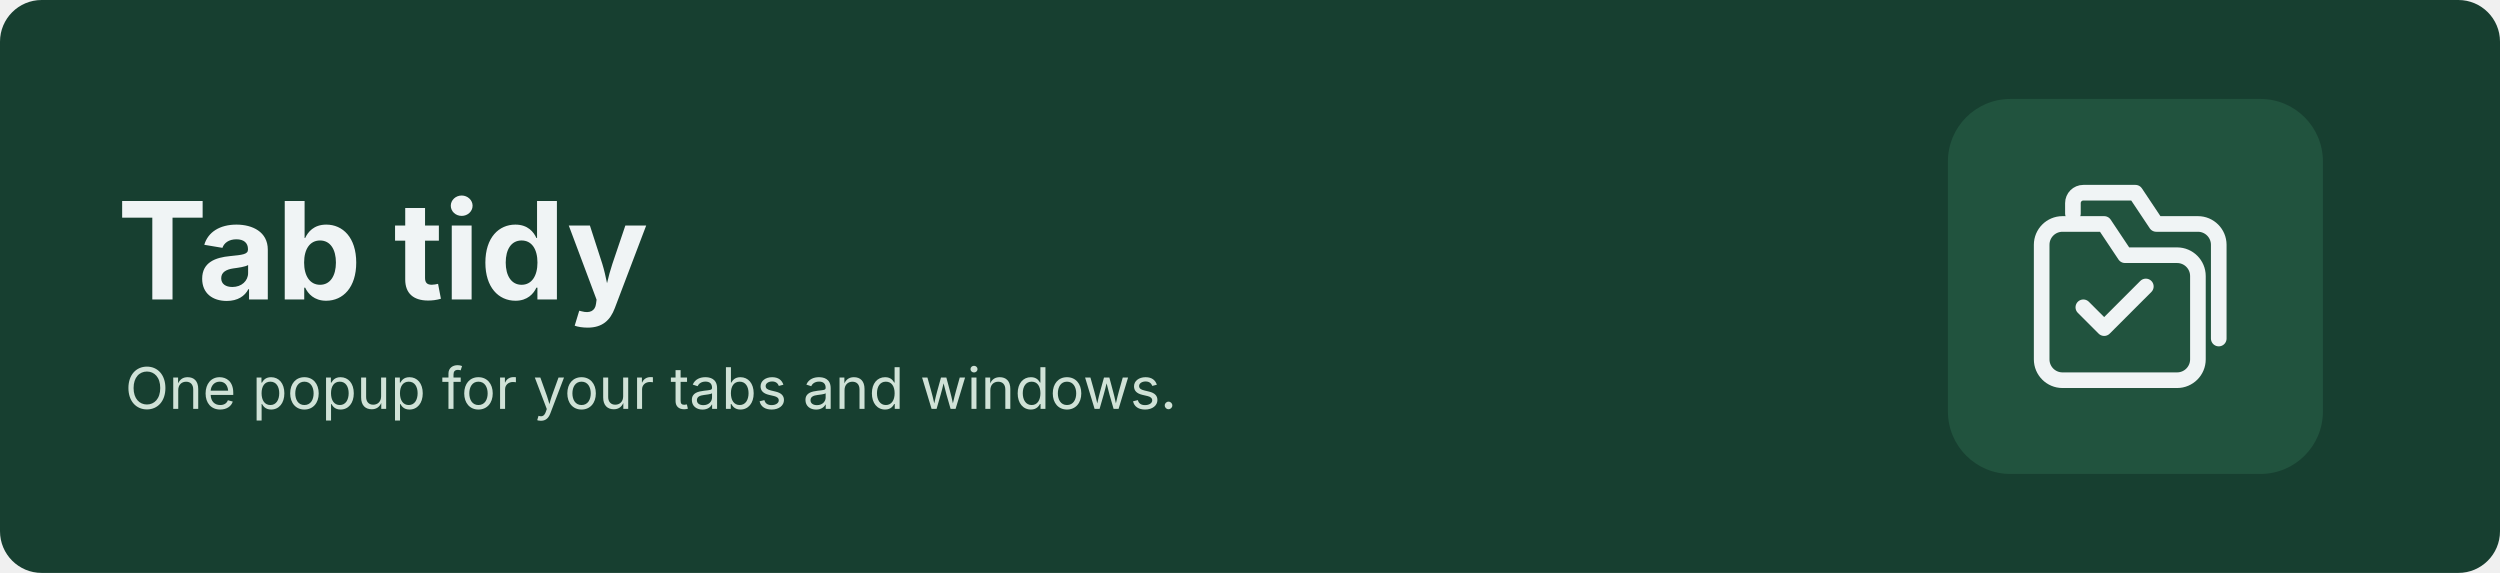
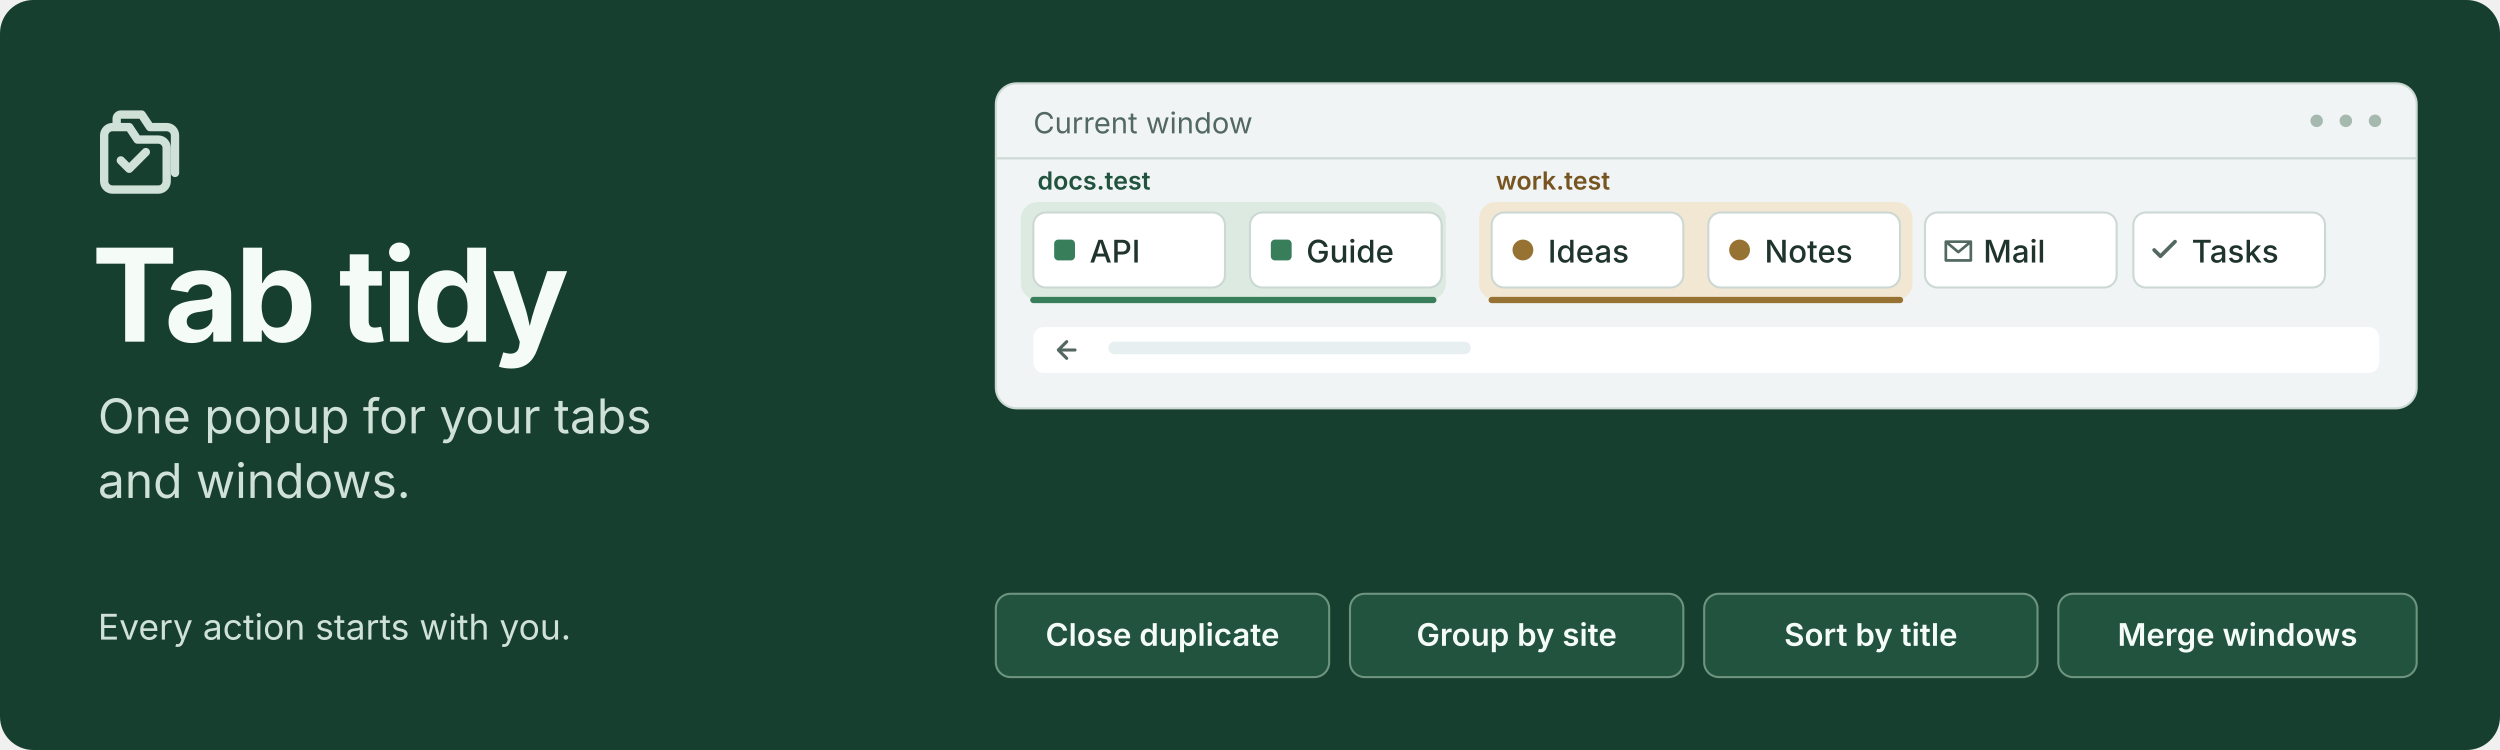
- <svg xmlns="http://www.w3.org/2000/svg" viewBox="0 0 960 220" role="img" aria-labelledby="title description">
-   <rect width="960" height="220" rx="16" fill="#173f30" />
-   <g font-family="-apple-system, BlinkMacSystemFont, 'Segoe UI', system-ui, sans-serif">
-     <text x="45" y="115" fill="#f0f4f5" font-size="52" font-weight="650">Tab tidy</text>
-     <text x="48" y="157" fill="#d0e2d7" font-size="22">One popup for your tabs and windows.</text>
-   </g>
-   <rect x="748" y="38" width="144" height="144" rx="24" fill="#21533e" />
-   <g transform="translate(772 62) scale(4)" fill="none" stroke="#f0f4f5" stroke-width="1.5" stroke-linecap="round" stroke-linejoin="round">
+ <svg xmlns="http://www.w3.org/2000/svg" width="1200" height="360" viewBox="0 0 1200 360" role="img" aria-labelledby="title description">
+   <style>
+     text { font-family: -apple-system, BlinkMacSystemFont, 'Segoe UI', system-ui, sans-serif; }
+     .ink { fill: #20342e; }
+     .muted { fill: #526861; }
+     .small { font-size: 14px; }
+     .tab-label { font-size: 15px; font-weight: 550; fill: #20342e; }
+     .command-label { font-size: 15px; font-weight: 600; fill: #f5fcf7; }
+     .motion { animation-duration: 12s; animation-iteration-count: infinite; animation-timing-function: cubic-bezier(.16, 1, .3, 1); }
+     .demonstration { animation-name: scene-cycle; }
+     .tab-guide { transform: translate(104px, 0); animation-name: guide-position; }
+     .tab-notes { transform: translate(220px, 0); animation-name: notes-position; }
+     .tab-api { transform: translate(-312px, 0); animation-name: api-position; }
+     .tab-ideas { transform: translate(-196px, 0); animation-name: ideas-position; }
+     .tab-duplicate { opacity: 0; animation-name: duplicate-close; }
+     .site-groups { animation-name: group-reveal; }
+     .source-window { opacity: 0; animation-name: source-close; }
+     .tab-mail { transform: translate(-8px, -126px); animation-name: mail-transfer; }
+     .tab-tasks { transform: translate(-10px, -126px); animation-name: tasks-transfer; }
+     .transfer-path { opacity: 0; stroke-dasharray: 164; stroke-dashoffset: 164; animation-name: transfer-path; }
+     .cursor { opacity: 0; animation-name: cursor-route; animation-timing-function: ease-in-out; }
+     .press { opacity: 0; fill: #d0e2d7; }
+     .press-close { animation-name: press-close; }
+     .press-group { animation-name: press-group; }
+     .press-sort { animation-name: press-sort; }
+     .press-merge { animation-name: press-merge; }
+     .compact-copy, .mobile-commands { display: none; }
+     @keyframes scene-cycle { 0%, 100% { opacity: 0; } 3%, 94% { opacity: 1; } 98% { opacity: 0; } }
+     @keyframes duplicate-close { 0%, 14% { opacity: 1; transform: translateY(0); } 18%, 100% { opacity: 0; transform: translateY(12px); } }
+     @keyframes guide-position { 0%, 52% { transform: translate(0, 0); } 55% { transform: translate(52px, -12px); } 58%, 100% { transform: translate(104px, 0); } }
+     @keyframes notes-position { 0%, 31% { transform: translate(0, 0); } 37%, 52% { transform: translate(116px, 0); } 55% { transform: translate(168px, -12px); } 58%, 100% { transform: translate(220px, 0); } }
+     @keyframes api-position { 0%, 15% { transform: translate(0, 0); } 20%, 31% { transform: translate(-104px, 0); } 37%, 52% { transform: translate(-208px, 0); } 55% { transform: translate(-260px, 12px); } 58%, 100% { transform: translate(-312px, 0); } }
+     @keyframes ideas-position { 0%, 15% { transform: translate(0, 0); } 20%, 31% { transform: translate(-104px, 0); } 37%, 52% { transform: translate(-92px, 0); } 55% { transform: translate(-144px, 12px); } 58%, 100% { transform: translate(-196px, 0); } }
+     @keyframes group-reveal { 0%, 32% { opacity: 0; } 37%, 100% { opacity: 1; } }
+     @keyframes source-close { 0%, 78% { opacity: 1; } 83%, 100% { opacity: 0; } }
+     @keyframes mail-transfer { 0%, 73% { transform: translate(0, 0); } 80%, 100% { transform: translate(-8px, -126px); } }
+     @keyframes tasks-transfer { 0%, 74% { transform: translate(0, 0); } 81%, 100% { transform: translate(-10px, -126px); } }
+     @keyframes transfer-path { 0%, 72% { opacity: 0; stroke-dashoffset: 164; } 74% { opacity: 1; stroke-dashoffset: 164; } 79% { opacity: 1; stroke-dashoffset: 0; } 84%, 100% { opacity: 0; stroke-dashoffset: 0; } }
+     @keyframes cursor-route {
+       0%, 7% { opacity: 0; transform: translate(595px, 335px); }
+       9% { opacity: 1; transform: translate(595px, 335px); }
+       12%, 17% { opacity: 1; transform: translate(565px, 307px); }
+       28%, 34% { opacity: 1; transform: translate(735px, 307px); }
+       49%, 55% { opacity: 1; transform: translate(905px, 307px); }
+       70%, 77% { opacity: 1; transform: translate(1075px, 307px); }
+       82%, 100% { opacity: 0; transform: translate(1095px, 335px); }
+     }
+     @keyframes press-close { 0%, 12%, 16%, 100% { opacity: 0; } 13%, 14% { opacity: .3; } }
+     @keyframes press-group { 0%, 29%, 33%, 100% { opacity: 0; } 30%, 31% { opacity: .3; } }
+     @keyframes press-sort { 0%, 50%, 54%, 100% { opacity: 0; } 51%, 52% { opacity: .3; } }
+     @keyframes press-merge { 0%, 71%, 75%, 100% { opacity: 0; } 72%, 73% { opacity: .3; } }
+     @media (prefers-reduced-motion: reduce) { .motion { animation: none; } }
+     @media (max-width: 600px) {
+       .wordmark { font-size: 86px; }
+       .full-copy, .fine-detail, .desktop-commands { display: none; }
+       .compact-copy { display: block; font-size: 42px; }
+       .mobile-commands { display: block; font-size: 32px; }
+       .tab-label { font-size: 18px; }
+     }
+   </style>
+   <defs>
+     <clipPath id="browser-contents">
+       <rect x="482" y="75" width="674" height="115" rx="4" />
+     </clipPath>
+     <g id="tab-shell">
+       <rect width="92" height="36" rx="6" fill="#ffffff" stroke="#cbd8d3" />
+     </g>
+     <g id="pointer">
+       <path d="m0 0 2 23 6-6 5 10 5-3-5-10 9-1Z" fill="#ffffff" stroke="#20342e" stroke-width="1.8" stroke-linejoin="round" />
+     </g>
+   </defs>
+   <rect width="1200" height="360" rx="16" fill="#173f30" />
+   <g fill="none" stroke="#d0e2d7" stroke-width="2" stroke-linecap="round" stroke-linejoin="round" transform="translate(44 49) scale(2)">
    <path d="M6 5V4a1 1 0 0 1 1-1h5l2 3h4a2 2 0 0 1 2 2v9" />
    <path d="M3 8a2 2 0 0 1 2-2h4l2 3h5a2 2 0 0 1 2 2v8a2 2 0 0 1-2 2H5a2 2 0 0 1-2-2Z" />
    <path d="m7 14 2 2 4-4" />
  </g>
+   <text class="wordmark" x="44" y="164" fill="#f5fcf7" font-size="62" font-weight="650" letter-spacing="-2">Tab tidy</text>
+   <g class="full-copy" fill="#d0e2d7" font-size="23">
+     <text x="47" y="208">One popup for your tabs</text>
+     <text x="47" y="239">and windows.</text>
+     <text x="47" y="307" font-size="17">Every action starts with you.</text>
+   </g>
+   <g class="compact-copy" fill="#d0e2d7">
+     <text x="48" y="231">Manual tools.</text>
+     <text x="48" y="284">Tabs. Windows.</text>
+   </g>
+   <g class="demonstration motion" id="tab-demonstration">
+     <rect x="478" y="40" width="682" height="156" rx="10" fill="#f0f4f5" stroke="#cbd8d3" />
+     <path d="M478 76h682" stroke="#cbd8d3" />
+     <text x="496" y="64" class="small muted fine-detail">Current window</text>
+     <g fill="#a5b9af">
+       <circle cx="1112" cy="58" r="3" />
+       <circle cx="1126" cy="58" r="3" />
+       <circle cx="1140" cy="58" r="3" />
+     </g>
+     <g clip-path="url(#browser-contents)">
+       <g class="site-groups motion" id="site-groups">
+         <rect x="490" y="97" width="204" height="47" rx="8" fill="#dceae1" />
+         <rect x="710" y="97" width="208" height="47" rx="8" fill="#f1e7d2" />
+         <path d="M496 144h192" stroke="#397e5b" stroke-width="3" stroke-linecap="round" />
+         <path d="M716 144h196" stroke="#967332" stroke-width="3" stroke-linecap="round" />
+         <text x="498" y="91" font-size="12" font-weight="600" fill="#21533e">docs.test</text>
+         <text x="718" y="91" font-size="12" font-weight="600" fill="#775520">work.test</text>
+       </g>
+       <g class="tab-guide motion" id="tab-guide">
+         <g transform="translate(496 102)">
+           <use href="#tab-shell" />
+           <rect x="10" y="13" width="10" height="10" rx="2" fill="#397e5b" />
+           <text x="27" y="24" class="tab-label">Guide</text>
+         </g>
+       </g>
+       <g class="tab-notes motion" id="tab-notes">
+         <g transform="translate(600 102)">
+           <use href="#tab-shell" />
+           <circle cx="15" cy="18" r="5" fill="#967332" />
+           <text x="27" y="24" class="tab-label">Notes</text>
+         </g>
+       </g>
+       <g class="tab-duplicate motion" id="tab-guide-copy">
+         <g transform="translate(704 102)">
+           <use href="#tab-shell" />
+           <rect x="10" y="13" width="10" height="10" rx="2" fill="#397e5b" />
+           <text x="27" y="24" class="tab-label">Guide</text>
+           <path d="m76 8 6 6m0-6-6 6" stroke="#9a332d" stroke-width="1.5" stroke-linecap="round" />
+         </g>
+       </g>
+       <g class="tab-api motion" id="tab-api">
+         <g transform="translate(808 102)">
+           <use href="#tab-shell" />
+           <rect x="10" y="13" width="10" height="10" rx="2" fill="#397e5b" />
+           <text x="27" y="24" class="tab-label">API</text>
+         </g>
+       </g>
+       <g class="tab-ideas motion" id="tab-ideas">
+         <g transform="translate(912 102)">
+           <use href="#tab-shell" />
+           <circle cx="15" cy="18" r="5" fill="#967332" />
+           <text x="27" y="24" class="tab-label">Ideas</text>
+         </g>
+       </g>
+       <g class="fine-detail">
+         <rect x="496" y="157" width="646" height="22" rx="5" fill="#ffffff" />
+         <path d="M508 168h8m-4-4-4 4 4 4" stroke="#526861" stroke-width="1.5" fill="none" stroke-linecap="round" stroke-linejoin="round" />
+         <rect x="532" y="164" width="174" height="6" rx="3" fill="#e8eff0" />
+       </g>
+     </g>
+     <g class="source-window motion" id="source-window">
+       <rect x="920" y="201" width="224" height="67" rx="8" fill="#e8eff0" stroke="#a5b9af" />
+       <text x="932" y="218" class="muted fine-detail" font-size="12">Source window</text>
+       <path d="M1118 211h12" stroke="#526861" stroke-width="1.5" />
+     </g>
+     <path class="transfer-path motion" d="M1008 245h-28v-65h-20v-34" fill="none" stroke="#a1d3b2" stroke-width="2" stroke-linecap="round" />
+     <g class="tab-mail motion" id="tab-mail">
+       <g transform="translate(932 228)">
+         <use href="#tab-shell" />
+         <path d="M10 14h12v9H10Zm0 0 6 5 6-5" fill="none" stroke="#526861" stroke-width="1.3" stroke-linejoin="round" />
+         <text x="28" y="24" class="tab-label">Mail</text>
+       </g>
+     </g>
+     <g class="tab-tasks motion" id="tab-tasks">
+       <g transform="translate(1034 228)">
+         <use href="#tab-shell" />
+         <path d="m10 18 3 3 7-7" fill="none" stroke="#526861" stroke-width="1.8" stroke-linecap="round" stroke-linejoin="round" />
+         <text x="28" y="24" class="tab-label">Tasks</text>
+       </g>
+     </g>
+     <g stroke="#6e9480" fill="#21533e">
+       <rect x="478" y="285" width="160" height="40" rx="7" />
+       <rect x="648" y="285" width="160" height="40" rx="7" />
+       <rect x="818" y="285" width="160" height="40" rx="7" />
+       <rect x="988" y="285" width="172" height="40" rx="7" />
+     </g>
+     <g>
+       <rect class="press press-close motion" x="478" y="285" width="160" height="40" rx="7" />
+       <rect class="press press-group motion" x="648" y="285" width="160" height="40" rx="7" />
+       <rect class="press press-sort motion" x="818" y="285" width="160" height="40" rx="7" />
+       <rect class="press press-merge motion" x="988" y="285" width="172" height="40" rx="7" />
+     </g>
+     <g class="command-label desktop-commands" text-anchor="middle">
+       <text x="558" y="310">Close duplicate</text>
+       <text x="728" y="310">Group by site</text>
+       <text x="898" y="310">Sort by title</text>
+       <text x="1074" y="310">Merge windows</text>
+     </g>
+     <g class="command-label mobile-commands" text-anchor="middle">
+       <text x="558" y="316">Close</text>
+       <text x="728" y="316">Group</text>
+       <text x="898" y="316">Sort</text>
+       <text x="1074" y="316">Merge</text>
+     </g>
+     <g class="cursor motion" id="manual-action-cursor">
+       <use href="#pointer" />
+     </g>
+   </g>
</svg>
